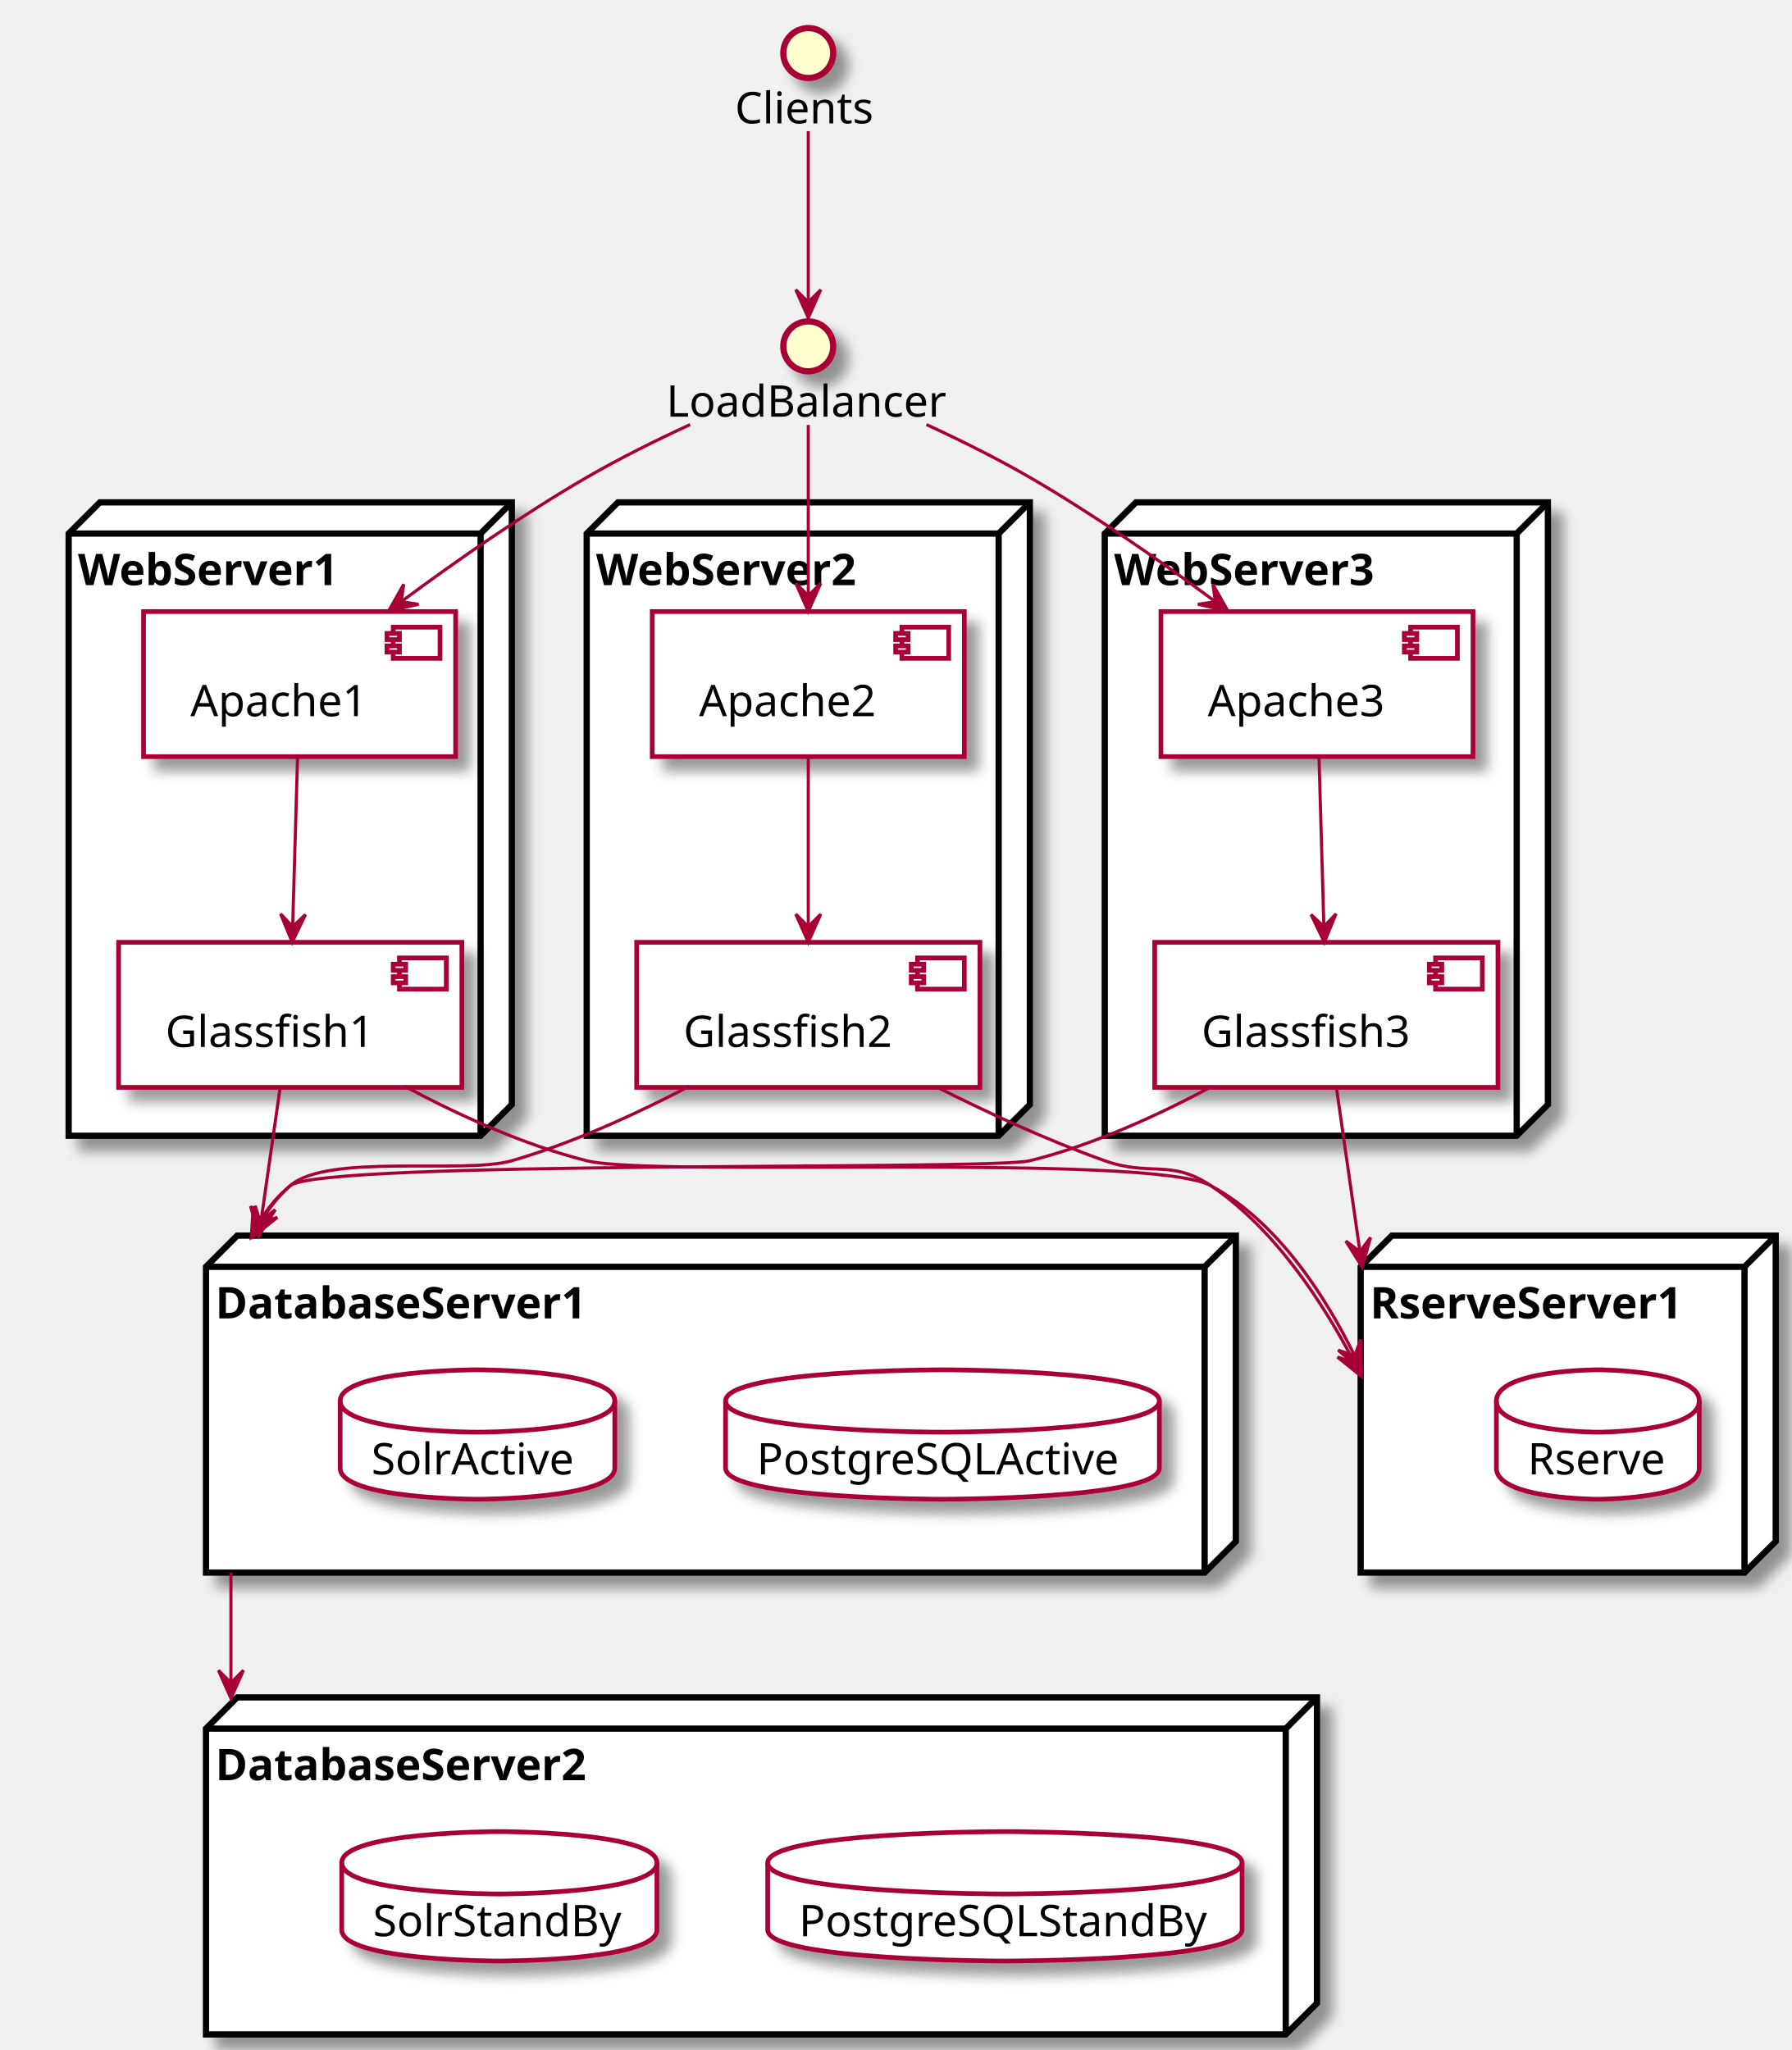
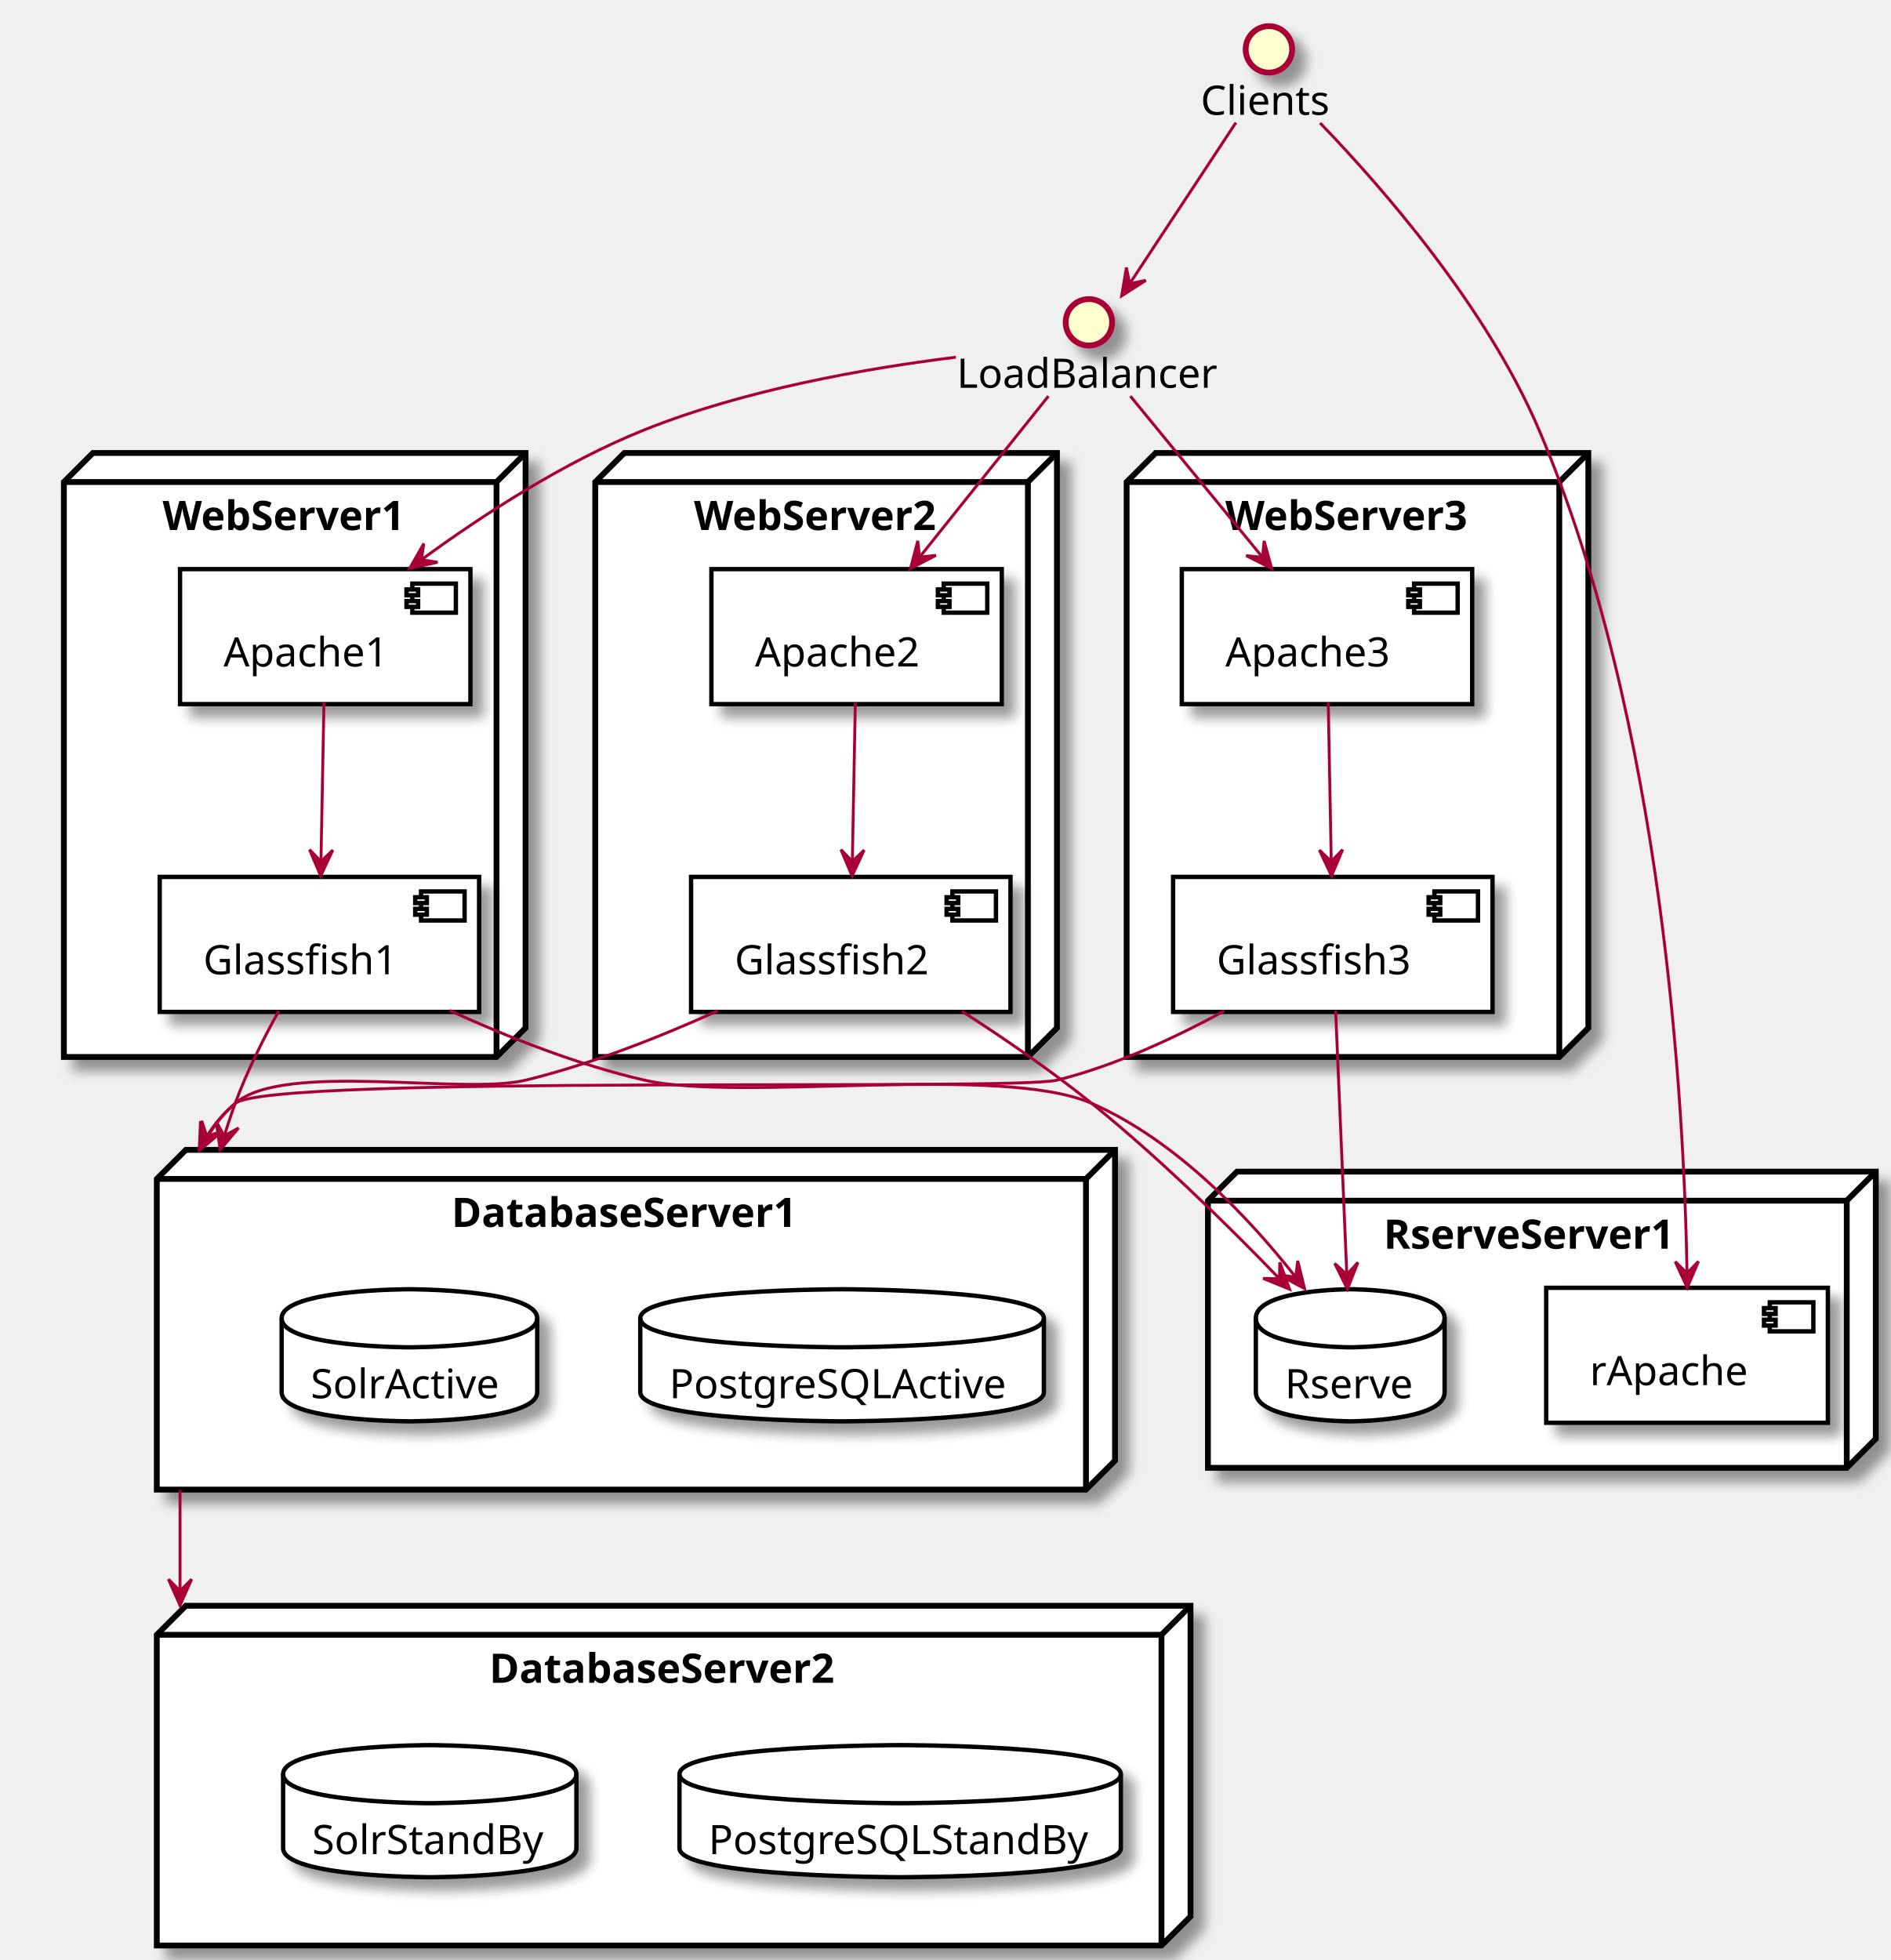
- <svg xmlns="http://www.w3.org/2000/svg" height="657pt" style="width:574px;height:657px;" version="1.1" viewBox="0 0 574 657" width="574pt">
+ <svg xmlns="http://www.w3.org/2000/svg" contentScriptType="application/ecmascript" contentStyleType="text/css" height="675px" preserveAspectRatio="none" style="width:651px;height:675px;" version="1.1" viewBox="0 0 651 675" width="651px" zoomAndPan="magnify">
  <defs>
-     <filter height="300%" id="f1" width="300%" x="-1" y="-1">
+     <filter height="300%" id="fgulbze" width="300%" x="-1" y="-1">
      <feGaussianBlur result="blurOut" stdDeviation="2.0" />
      <feColorMatrix in="blurOut" result="blurOut2" type="matrix" values="0 0 0 0 0 0 0 0 0 0 0 0 0 0 0 0 0 0 .4 0" />
      <feOffset dx="4.0" dy="4.0" in="blurOut2" result="blurOut3" />
      <feBlend in="SourceGraphic" in2="blurOut3" mode="normal" />
    </filter>
  </defs>
  <g>
-     <polygon fill="#FFFFFF" filter="url(#f1)" points="22,171,32,161,164,161,164,354,154,364,22,364,22,171" style="stroke: #000000; stroke-width: 2.0;" />
-     <line style="stroke: #000000; stroke-width: 2.0;" x1="154" x2="163" y1="171" y2="162" />
-     <line style="stroke: #000000; stroke-width: 2.0;" x1="22" x2="154" y1="171" y2="171" />
-     <line style="stroke: #000000; stroke-width: 2.0;" x1="154" x2="154" y1="171" y2="364" />
-     <text fill="#000000" font-family="sans-serif" font-size="14" font-weight="bold" lengthAdjust="spacingAndGlyphs" textLength="83" x="25" y="187.535">WebServer1</text>
-     <polygon fill="#FFFFFF" filter="url(#f1)" points="188,171,198,161,330,161,330,354,320,364,188,364,188,171" style="stroke: #000000; stroke-width: 2.0;" />
-     <line style="stroke: #000000; stroke-width: 2.0;" x1="320" x2="329" y1="171" y2="162" />
-     <line style="stroke: #000000; stroke-width: 2.0;" x1="188" x2="320" y1="171" y2="171" />
-     <line style="stroke: #000000; stroke-width: 2.0;" x1="320" x2="320" y1="171" y2="364" />
-     <text fill="#000000" font-family="sans-serif" font-size="14" font-weight="bold" lengthAdjust="spacingAndGlyphs" textLength="83" x="191" y="187.535">WebServer2</text>
-     <polygon fill="#FFFFFF" filter="url(#f1)" points="354,171,364,161,496,161,496,354,486,364,354,364,354,171" style="stroke: #000000; stroke-width: 2.0;" />
-     <line style="stroke: #000000; stroke-width: 2.0;" x1="486" x2="495" y1="171" y2="162" />
-     <line style="stroke: #000000; stroke-width: 2.0;" x1="354" x2="486" y1="171" y2="171" />
-     <line style="stroke: #000000; stroke-width: 2.0;" x1="486" x2="486" y1="171" y2="364" />
-     <text fill="#000000" font-family="sans-serif" font-size="14" font-weight="bold" lengthAdjust="spacingAndGlyphs" textLength="83" x="357" y="187.535">WebServer3</text>
-     <polygon fill="#FFFFFF" filter="url(#f1)" points="66,406,76,396,396,396,396,494,386,504,66,504,66,406" style="stroke: #000000; stroke-width: 2.0;" />
-     <line style="stroke: #000000; stroke-width: 2.0;" x1="386" x2="395" y1="406" y2="397" />
-     <line style="stroke: #000000; stroke-width: 2.0;" x1="66" x2="386" y1="406" y2="406" />
-     <line style="stroke: #000000; stroke-width: 2.0;" x1="386" x2="386" y1="406" y2="504" />
-     <text fill="#000000" font-family="sans-serif" font-size="14" font-weight="bold" lengthAdjust="spacingAndGlyphs" textLength="119" x="69" y="422.535">DatabaseServer1</text>
-     <polygon fill="#FFFFFF" filter="url(#f1)" points="66,554,76,544,422,544,422,642,412,652,66,652,66,554" style="stroke: #000000; stroke-width: 2.0;" />
-     <line style="stroke: #000000; stroke-width: 2.0;" x1="412" x2="421" y1="554" y2="545" />
-     <line style="stroke: #000000; stroke-width: 2.0;" x1="66" x2="412" y1="554" y2="554" />
-     <line style="stroke: #000000; stroke-width: 2.0;" x1="412" x2="412" y1="554" y2="652" />
-     <text fill="#000000" font-family="sans-serif" font-size="14" font-weight="bold" lengthAdjust="spacingAndGlyphs" textLength="119" x="69" y="570.535">DatabaseServer2</text>
-     <polygon fill="#FFFFFF" filter="url(#f1)" points="436,406,446,396,569,396,569,494,559,504,436,504,436,406" style="stroke: #000000; stroke-width: 2.0;" />
-     <line style="stroke: #000000; stroke-width: 2.0;" x1="559" x2="568" y1="406" y2="397" />
-     <line style="stroke: #000000; stroke-width: 2.0;" x1="436" x2="559" y1="406" y2="406" />
-     <line style="stroke: #000000; stroke-width: 2.0;" x1="559" x2="559" y1="406" y2="504" />
-     <text fill="#000000" font-family="sans-serif" font-size="14" font-weight="bold" lengthAdjust="spacingAndGlyphs" textLength="101" x="439" y="422.535">RserveServer1</text>
-     <rect fill="#FFFFFF" filter="url(#f1)" height="46.488" style="stroke: #A80036; stroke-width: 1.5;" width="100" x="46" y="196" />
-     <rect fill="#FFFFFF" height="10" style="stroke: #A80036; stroke-width: 1.5;" width="15" x="126" y="201" />
-     <rect fill="#FFFFFF" height="2" style="stroke: #A80036; stroke-width: 1.5;" width="4" x="124" y="203" />
-     <rect fill="#FFFFFF" height="2" style="stroke: #A80036; stroke-width: 1.5;" width="4" x="124" y="207" />
-     <text fill="#000000" font-family="sans-serif" font-size="14" lengthAdjust="spacingAndGlyphs" textLength="60" x="61" y="229.535">Apache1</text>
-     <rect fill="#FFFFFF" filter="url(#f1)" height="46.488" style="stroke: #A80036; stroke-width: 1.5;" width="110" x="38" y="302" />
-     <rect fill="#FFFFFF" height="10" style="stroke: #A80036; stroke-width: 1.5;" width="15" x="128" y="307" />
-     <rect fill="#FFFFFF" height="2" style="stroke: #A80036; stroke-width: 1.5;" width="4" x="126" y="309" />
-     <rect fill="#FFFFFF" height="2" style="stroke: #A80036; stroke-width: 1.5;" width="4" x="126" y="313" />
-     <text fill="#000000" font-family="sans-serif" font-size="14" lengthAdjust="spacingAndGlyphs" textLength="70" x="53" y="335.535">Glassfish1</text>
-     <rect fill="#FFFFFF" filter="url(#f1)" height="46.488" style="stroke: #A80036; stroke-width: 1.5;" width="100" x="209" y="196" />
-     <rect fill="#FFFFFF" height="10" style="stroke: #A80036; stroke-width: 1.5;" width="15" x="289" y="201" />
-     <rect fill="#FFFFFF" height="2" style="stroke: #A80036; stroke-width: 1.5;" width="4" x="287" y="203" />
-     <rect fill="#FFFFFF" height="2" style="stroke: #A80036; stroke-width: 1.5;" width="4" x="287" y="207" />
-     <text fill="#000000" font-family="sans-serif" font-size="14" lengthAdjust="spacingAndGlyphs" textLength="60" x="224" y="229.535">Apache2</text>
-     <rect fill="#FFFFFF" filter="url(#f1)" height="46.488" style="stroke: #A80036; stroke-width: 1.5;" width="110" x="204" y="302" />
-     <rect fill="#FFFFFF" height="10" style="stroke: #A80036; stroke-width: 1.5;" width="15" x="294" y="307" />
-     <rect fill="#FFFFFF" height="2" style="stroke: #A80036; stroke-width: 1.5;" width="4" x="292" y="309" />
-     <rect fill="#FFFFFF" height="2" style="stroke: #A80036; stroke-width: 1.5;" width="4" x="292" y="313" />
-     <text fill="#000000" font-family="sans-serif" font-size="14" lengthAdjust="spacingAndGlyphs" textLength="70" x="219" y="335.535">Glassfish2</text>
-     <rect fill="#FFFFFF" filter="url(#f1)" height="46.488" style="stroke: #A80036; stroke-width: 1.5;" width="100" x="372" y="196" />
-     <rect fill="#FFFFFF" height="10" style="stroke: #A80036; stroke-width: 1.5;" width="15" x="452" y="201" />
-     <rect fill="#FFFFFF" height="2" style="stroke: #A80036; stroke-width: 1.5;" width="4" x="450" y="203" />
-     <rect fill="#FFFFFF" height="2" style="stroke: #A80036; stroke-width: 1.5;" width="4" x="450" y="207" />
-     <text fill="#000000" font-family="sans-serif" font-size="14" lengthAdjust="spacingAndGlyphs" textLength="60" x="387" y="229.535">Apache3</text>
-     <rect fill="#FFFFFF" filter="url(#f1)" height="46.488" style="stroke: #A80036; stroke-width: 1.5;" width="110" x="370" y="302" />
-     <rect fill="#FFFFFF" height="10" style="stroke: #A80036; stroke-width: 1.5;" width="15" x="460" y="307" />
-     <rect fill="#FFFFFF" height="2" style="stroke: #A80036; stroke-width: 1.5;" width="4" x="458" y="309" />
-     <rect fill="#FFFFFF" height="2" style="stroke: #A80036; stroke-width: 1.5;" width="4" x="458" y="313" />
-     <text fill="#000000" font-family="sans-serif" font-size="14" lengthAdjust="spacingAndGlyphs" textLength="70" x="385" y="335.535">Glassfish3</text>
-     <path d="M232.5,449 C232.5,439 302,439 302,439 C302,439 371.5,439 371.5,449 L371.5,470.488 C371.5,480.488 302,480.488 302,480.488 C302,480.488 232.5,480.488 232.5,470.488 L232.5,449 " fill="#FFFFFF" filter="url(#f1)" style="stroke: #A80036; stroke-width: 1.5;" />
-     <path d="M232.5,449 C232.5,459 302,459 302,459 C302,459 371.5,459 371.5,449 " fill="none" style="stroke: #A80036; stroke-width: 1.5;" />
-     <text fill="#000000" font-family="sans-serif" font-size="14" lengthAdjust="spacingAndGlyphs" textLength="119" x="242.5" y="472.535">PostgreSQLActive</text>
-     <path d="M109,449 C109,439 153,439 153,439 C153,439 197,439 197,449 L197,470.488 C197,480.488 153,480.488 153,480.488 C153,480.488 109,480.488 109,470.488 L109,449 " fill="#FFFFFF" filter="url(#f1)" style="stroke: #A80036; stroke-width: 1.5;" />
-     <path d="M109,449 C109,459 153,459 153,459 C153,459 197,459 197,449 " fill="none" style="stroke: #A80036; stroke-width: 1.5;" />
-     <text fill="#000000" font-family="sans-serif" font-size="14" lengthAdjust="spacingAndGlyphs" textLength="68" x="119" y="472.535">SolrActive</text>
-     <path d="M246,597 C246,587 322,587 322,587 C322,587 398,587 398,597 L398,618.488 C398,628.488 322,628.488 322,628.488 C322,628.488 246,628.488 246,618.488 L246,597 " fill="#FFFFFF" filter="url(#f1)" style="stroke: #A80036; stroke-width: 1.5;" />
-     <path d="M246,597 C246,607 322,607 322,607 C322,607 398,607 398,597 " fill="none" style="stroke: #A80036; stroke-width: 1.5;" />
-     <text fill="#000000" font-family="sans-serif" font-size="14" lengthAdjust="spacingAndGlyphs" textLength="132" x="256" y="620.535">PostgreSQLStandBy</text>
-     <path d="M109.5,597 C109.5,587 160,587 160,587 C160,587 210.5,587 210.5,597 L210.5,618.488 C210.5,628.488 160,628.488 160,628.488 C160,628.488 109.5,628.488 109.5,618.488 L109.5,597 " fill="#FFFFFF" filter="url(#f1)" style="stroke: #A80036; stroke-width: 1.5;" />
-     <path d="M109.5,597 C109.5,607 160,607 160,607 C160,607 210.5,607 210.5,597 " fill="none" style="stroke: #A80036; stroke-width: 1.5;" />
-     <text fill="#000000" font-family="sans-serif" font-size="14" lengthAdjust="spacingAndGlyphs" textLength="81" x="119.5" y="620.535">SolrStandBy</text>
-     <path d="M479.5,449 C479.5,439 512,439 512,439 C512,439 544.5,439 544.5,449 L544.5,470.488 C544.5,480.488 512,480.488 512,480.488 C512,480.488 479.5,480.488 479.5,470.488 L479.5,449 " fill="#FFFFFF" filter="url(#f1)" style="stroke: #A80036; stroke-width: 1.5;" />
-     <path d="M479.5,449 C479.5,459 512,459 512,459 C512,459 544.5,459 544.5,449 " fill="none" style="stroke: #A80036; stroke-width: 1.5;" />
-     <text fill="#000000" font-family="sans-serif" font-size="14" lengthAdjust="spacingAndGlyphs" textLength="45" x="489.5" y="472.535">Rserve</text>
-     <ellipse cx="259" cy="17" fill="#FEFECE" filter="url(#f1)" rx="8" ry="8" style="stroke: #A80036; stroke-width: 2.0;" />
-     <text fill="#000000" font-family="sans-serif" font-size="14" lengthAdjust="spacingAndGlyphs" textLength="47" x="235.5" y="39.535">Clients</text>
-     <ellipse cx="259" cy="111" fill="#FEFECE" filter="url(#f1)" rx="8" ry="8" style="stroke: #A80036; stroke-width: 2.0;" />
-     <text fill="#000000" font-family="sans-serif" font-size="14" lengthAdjust="spacingAndGlyphs" textLength="91" x="213.5" y="133.535">LoadBalancer</text>
-     <path d="M95.364,242.056 C94.902,258.05 94.276,279.778 93.783,296.842 " fill="none" style="stroke: #A80036; stroke-width: 1.0;" />
-     <polygon fill="#A80036" points="93.635,301.976,97.893,293.095,93.78,296.978,89.897,292.864,93.635,301.976" style="stroke: #A80036; stroke-width: 1.0;" />
-     <path d="M259,242.056 C259,258.05 259,279.778 259,296.842 " fill="none" style="stroke: #A80036; stroke-width: 1.0;" />
-     <polygon fill="#A80036" points="259,301.976,263,292.976,259,296.976,255,292.976,259,301.976" style="stroke: #A80036; stroke-width: 1.0;" />
-     <path d="M422.636,242.056 C423.098,258.05 423.724,279.778 424.217,296.842 " fill="none" style="stroke: #A80036; stroke-width: 1.0;" />
-     <polygon fill="#A80036" points="424.365,301.976,428.104,292.864,424.221,296.978,420.107,293.095,424.365,301.976" style="stroke: #A80036; stroke-width: 1.0;" />
-     <path d="M259,42.025 C259,57.104 259,79.793 259,96.451 " fill="none" style="stroke: #A80036; stroke-width: 1.0;" />
-     <polygon fill="#A80036" points="259,101.85,263,92.85,259,96.85,255,92.85,259,101.85" style="stroke: #A80036; stroke-width: 1.0;" />
-     <path d="M221.141,136.066 C210.239,141.099 198.468,146.936 188,153 C167.564,164.839 145.936,179.973 128.787,192.659 " fill="none" style="stroke: #A80036; stroke-width: 1.0;" />
-     <polygon fill="#A80036" points="124.528,195.828,134.137,193.665,128.54,192.844,129.361,187.247,124.528,195.828" style="stroke: #A80036; stroke-width: 1.0;" />
-     <path d="M259,136.183 C259,150.963 259,173.116 259,190.645 " fill="none" style="stroke: #A80036; stroke-width: 1.0;" />
-     <polygon fill="#A80036" points="259,195.923,263,186.923,259,190.923,255,186.923,259,195.923" style="stroke: #A80036; stroke-width: 1.0;" />
-     <path d="M296.859,136.066 C307.761,141.099 319.532,146.936 330,153 C350.436,164.839 372.064,179.973 389.213,192.659 " fill="none" style="stroke: #A80036; stroke-width: 1.0;" />
-     <polygon fill="#A80036" points="393.472,195.828,388.639,187.247,389.46,192.844,383.863,193.665,393.472,195.828" style="stroke: #A80036; stroke-width: 1.0;" />
-     <path d="M89.82,348.178 C88.117,360.051 85.919,375.381 83.706,390.815 " fill="none" style="stroke: #A80036; stroke-width: 1.0;" />
-     <polygon fill="#A80036" points="82.955,396.048,88.193,387.707,83.665,391.099,80.274,386.571,82.955,396.048" style="stroke: #A80036; stroke-width: 1.0;" />
-     <path d="M220.899,348.115 C203.995,356.949 183.54,366.348 164,372 C148.748,376.412 104.908,369.498 93,380 C89.168,383.38 86.041,387.388 83.498,391.778 " fill="none" style="stroke: #A80036; stroke-width: 1.0;" />
-     <polygon fill="#A80036" points="81.144,396.285,88.856,390.159,83.458,391.853,81.764,386.456,81.144,396.285" style="stroke: #A80036; stroke-width: 1.0;" />
-     <path d="M388.457,348.131 C371.337,357.317 350.28,366.987 330,372 C317.211,375.161 103.215,371.68 93,380 C88.906,383.335 85.605,387.387 82.953,391.873 " fill="none" style="stroke: #A80036; stroke-width: 1.0;" />
-     <polygon fill="#A80036" points="80.512,396.494,88.253,390.405,82.848,392.073,81.18,386.668,80.512,396.494" style="stroke: #A80036; stroke-width: 1.0;" />
-     <path d="M129.557,348.073 C146.681,357.246 167.736,366.924 188,372 C209.573,377.404 368.435,369.424 388,380 C409.75,391.757 425.043,416.076 434.09,434.549 " fill="none" style="stroke: #A80036; stroke-width: 1.0;" />
-     <polygon fill="#A80036" points="436.256,439.109,436.006,429.263,434.11,434.593,428.781,432.697,436.256,439.109" style="stroke: #A80036; stroke-width: 1.0;" />
-     <path d="M299.771,348.18 C316.26,356.501 335.694,365.504 354,372 C368.63,377.192 375.11,371.349 388,380 C408.771,393.941 424.373,418.353 433.764,436.262 " fill="none" style="stroke: #A80036; stroke-width: 1.0;" />
-     <polygon fill="#A80036" points="436.247,441.127,435.718,431.292,433.974,436.674,428.593,434.929,436.247,441.127" style="stroke: #A80036; stroke-width: 1.0;" />
-     <path d="M428.18,348.178 C430.252,362.628 433.059,382.199 435.733,400.846 " fill="none" style="stroke: #A80036; stroke-width: 1.0;" />
-     <polygon fill="#A80036" points="436.482,406.075,439.164,396.598,435.772,401.126,431.245,397.734,436.482,406.075" style="stroke: #A80036; stroke-width: 1.0;" />
-     <path d="M74,503.946 C74,514.932 74,526.993 74,538.863 " fill="none" style="stroke: #A80036; stroke-width: 1.0;" />
-     <polygon fill="#A80036" points="74,544.313,78,535.313,74,539.313,70,535.313,74,544.313" style="stroke: #A80036; stroke-width: 1.0;" />
+     <polygon fill="#FFFFFF" filter="url(#fgulbze)" points="22,166,32,156,181,156,181,354,171,364,22,364,22,166" style="stroke: #000000; stroke-width: 2.0;" />
+     <line style="stroke: #000000; stroke-width: 2.0;" x1="171" x2="180" y1="166" y2="157" />
+     <line style="stroke: #000000; stroke-width: 2.0;" x1="22" x2="171" y1="166" y2="166" />
+     <line style="stroke: #000000; stroke-width: 2.0;" x1="171" x2="171" y1="166" y2="364" />
+     <text fill="#000000" font-family="sans-serif" font-size="14" font-weight="bold" lengthAdjust="spacingAndGlyphs" textLength="83" x="56" y="182.535">WebServer1</text>
+     <polygon fill="#FFFFFF" filter="url(#fgulbze)" points="205,166,215,156,364,156,364,354,354,364,205,364,205,166" style="stroke: #000000; stroke-width: 2.0;" />
+     <line style="stroke: #000000; stroke-width: 2.0;" x1="354" x2="363" y1="166" y2="157" />
+     <line style="stroke: #000000; stroke-width: 2.0;" x1="205" x2="354" y1="166" y2="166" />
+     <line style="stroke: #000000; stroke-width: 2.0;" x1="354" x2="354" y1="166" y2="364" />
+     <text fill="#000000" font-family="sans-serif" font-size="14" font-weight="bold" lengthAdjust="spacingAndGlyphs" textLength="83" x="239" y="182.535">WebServer2</text>
+     <polygon fill="#FFFFFF" filter="url(#fgulbze)" points="388,166,398,156,547,156,547,354,537,364,388,364,388,166" style="stroke: #000000; stroke-width: 2.0;" />
+     <line style="stroke: #000000; stroke-width: 2.0;" x1="537" x2="546" y1="166" y2="157" />
+     <line style="stroke: #000000; stroke-width: 2.0;" x1="388" x2="537" y1="166" y2="166" />
+     <line style="stroke: #000000; stroke-width: 2.0;" x1="537" x2="537" y1="166" y2="364" />
+     <text fill="#000000" font-family="sans-serif" font-size="14" font-weight="bold" lengthAdjust="spacingAndGlyphs" textLength="83" x="422" y="182.535">WebServer3</text>
+     <polygon fill="#FFFFFF" filter="url(#fgulbze)" points="54,406,64,396,384,396,384,503,374,513,54,513,54,406" style="stroke: #000000; stroke-width: 2.0;" />
+     <line style="stroke: #000000; stroke-width: 2.0;" x1="374" x2="383" y1="406" y2="397" />
+     <line style="stroke: #000000; stroke-width: 2.0;" x1="54" x2="374" y1="406" y2="406" />
+     <line style="stroke: #000000; stroke-width: 2.0;" x1="374" x2="374" y1="406" y2="513" />
+     <text fill="#000000" font-family="sans-serif" font-size="14" font-weight="bold" lengthAdjust="spacingAndGlyphs" textLength="119" x="155.5" y="422.535">DatabaseServer1</text>
+     <polygon fill="#FFFFFF" filter="url(#fgulbze)" points="54,563,64,553,410,553,410,660,400,670,54,670,54,563" style="stroke: #000000; stroke-width: 2.0;" />
+     <line style="stroke: #000000; stroke-width: 2.0;" x1="400" x2="409" y1="563" y2="554" />
+     <line style="stroke: #000000; stroke-width: 2.0;" x1="54" x2="400" y1="563" y2="563" />
+     <line style="stroke: #000000; stroke-width: 2.0;" x1="400" x2="400" y1="563" y2="670" />
+     <text fill="#000000" font-family="sans-serif" font-size="14" font-weight="bold" lengthAdjust="spacingAndGlyphs" textLength="119" x="168.5" y="579.535">DatabaseServer2</text>
+     <polygon fill="#FFFFFF" filter="url(#fgulbze)" points="416,413.5,426,403.5,646,403.5,646,495.5,636,505.5,416,505.5,416,413.5" style="stroke: #000000; stroke-width: 2.0;" />
+     <line style="stroke: #000000; stroke-width: 2.0;" x1="636" x2="645" y1="413.5" y2="404.5" />
+     <line style="stroke: #000000; stroke-width: 2.0;" x1="416" x2="636" y1="413.5" y2="413.5" />
+     <line style="stroke: #000000; stroke-width: 2.0;" x1="636" x2="636" y1="413.5" y2="505.5" />
+     <text fill="#000000" font-family="sans-serif" font-size="14" font-weight="bold" lengthAdjust="spacingAndGlyphs" textLength="101" x="476.5" y="430.035">RserveServer1</text>
+     <rect fill="#FFFFFF" filter="url(#fgulbze)" height="46.488" style="stroke: #000000; stroke-width: 1.5;" width="100" x="62" y="196" />
+     <rect fill="#FFFFFF" height="10" style="stroke: #000000; stroke-width: 1.5;" width="15" x="142" y="201" />
+     <rect fill="#FFFFFF" height="2" style="stroke: #000000; stroke-width: 1.5;" width="4" x="140" y="203" />
+     <rect fill="#FFFFFF" height="2" style="stroke: #000000; stroke-width: 1.5;" width="4" x="140" y="207" />
+     <text fill="#000000" font-family="sans-serif" font-size="14" lengthAdjust="spacingAndGlyphs" textLength="60" x="77" y="229.535">Apache1</text>
+     <rect fill="#FFFFFF" filter="url(#fgulbze)" height="46.488" style="stroke: #000000; stroke-width: 1.5;" width="110" x="55" y="302" />
+     <rect fill="#FFFFFF" height="10" style="stroke: #000000; stroke-width: 1.5;" width="15" x="145" y="307" />
+     <rect fill="#FFFFFF" height="2" style="stroke: #000000; stroke-width: 1.5;" width="4" x="143" y="309" />
+     <rect fill="#FFFFFF" height="2" style="stroke: #000000; stroke-width: 1.5;" width="4" x="143" y="313" />
+     <text fill="#000000" font-family="sans-serif" font-size="14" lengthAdjust="spacingAndGlyphs" textLength="70" x="70" y="335.535">Glassfish1</text>
+     <rect fill="#FFFFFF" filter="url(#fgulbze)" height="46.488" style="stroke: #000000; stroke-width: 1.5;" width="100" x="245" y="196" />
+     <rect fill="#FFFFFF" height="10" style="stroke: #000000; stroke-width: 1.5;" width="15" x="325" y="201" />
+     <rect fill="#FFFFFF" height="2" style="stroke: #000000; stroke-width: 1.5;" width="4" x="323" y="203" />
+     <rect fill="#FFFFFF" height="2" style="stroke: #000000; stroke-width: 1.5;" width="4" x="323" y="207" />
+     <text fill="#000000" font-family="sans-serif" font-size="14" lengthAdjust="spacingAndGlyphs" textLength="60" x="260" y="229.535">Apache2</text>
+     <rect fill="#FFFFFF" filter="url(#fgulbze)" height="46.488" style="stroke: #000000; stroke-width: 1.5;" width="110" x="238" y="302" />
+     <rect fill="#FFFFFF" height="10" style="stroke: #000000; stroke-width: 1.5;" width="15" x="328" y="307" />
+     <rect fill="#FFFFFF" height="2" style="stroke: #000000; stroke-width: 1.5;" width="4" x="326" y="309" />
+     <rect fill="#FFFFFF" height="2" style="stroke: #000000; stroke-width: 1.5;" width="4" x="326" y="313" />
+     <text fill="#000000" font-family="sans-serif" font-size="14" lengthAdjust="spacingAndGlyphs" textLength="70" x="253" y="335.535">Glassfish2</text>
+     <rect fill="#FFFFFF" filter="url(#fgulbze)" height="46.488" style="stroke: #000000; stroke-width: 1.5;" width="100" x="407" y="196" />
+     <rect fill="#FFFFFF" height="10" style="stroke: #000000; stroke-width: 1.5;" width="15" x="487" y="201" />
+     <rect fill="#FFFFFF" height="2" style="stroke: #000000; stroke-width: 1.5;" width="4" x="485" y="203" />
+     <rect fill="#FFFFFF" height="2" style="stroke: #000000; stroke-width: 1.5;" width="4" x="485" y="207" />
+     <text fill="#000000" font-family="sans-serif" font-size="14" lengthAdjust="spacingAndGlyphs" textLength="60" x="422" y="229.535">Apache3</text>
+     <rect fill="#FFFFFF" filter="url(#fgulbze)" height="46.488" style="stroke: #000000; stroke-width: 1.5;" width="110" x="404" y="302" />
+     <rect fill="#FFFFFF" height="10" style="stroke: #000000; stroke-width: 1.5;" width="15" x="494" y="307" />
+     <rect fill="#FFFFFF" height="2" style="stroke: #000000; stroke-width: 1.5;" width="4" x="492" y="309" />
+     <rect fill="#FFFFFF" height="2" style="stroke: #000000; stroke-width: 1.5;" width="4" x="492" y="313" />
+     <text fill="#000000" font-family="sans-serif" font-size="14" lengthAdjust="spacingAndGlyphs" textLength="70" x="419" y="335.535">Glassfish3</text>
+     <path d="M220.5,454 C220.5,444 290,444 290,444 C290,444 359.5,444 359.5,454 L359.5,479.488 C359.5,489.488 290,489.488 290,489.488 C290,489.488 220.5,489.488 220.5,479.488 L220.5,454 " fill="#FFFFFF" filter="url(#fgulbze)" style="stroke: #000000; stroke-width: 1.5;" />
+     <path d="M220.5,454 C220.5,464 290,464 290,464 C290,464 359.5,464 359.5,454 " fill="none" style="stroke: #000000; stroke-width: 1.5;" />
+     <text fill="#000000" font-family="sans-serif" font-size="14" lengthAdjust="spacingAndGlyphs" textLength="119" x="230.5" y="481.535">PostgreSQLActive</text>
+     <path d="M97,454 C97,444 141,444 141,444 C141,444 185,444 185,454 L185,479.488 C185,489.488 141,489.488 141,489.488 C141,489.488 97,489.488 97,479.488 L97,454 " fill="#FFFFFF" filter="url(#fgulbze)" style="stroke: #000000; stroke-width: 1.5;" />
+     <path d="M97,454 C97,464 141,464 141,464 C141,464 185,464 185,454 " fill="none" style="stroke: #000000; stroke-width: 1.5;" />
+     <text fill="#000000" font-family="sans-serif" font-size="14" lengthAdjust="spacingAndGlyphs" textLength="68" x="107" y="481.535">SolrActive</text>
+     <path d="M234,611 C234,601 310,601 310,601 C310,601 386,601 386,611 L386,636.488 C386,646.488 310,646.488 310,646.488 C310,646.488 234,646.488 234,636.488 L234,611 " fill="#FFFFFF" filter="url(#fgulbze)" style="stroke: #000000; stroke-width: 1.5;" />
+     <path d="M234,611 C234,621 310,621 310,621 C310,621 386,621 386,611 " fill="none" style="stroke: #000000; stroke-width: 1.5;" />
+     <text fill="#000000" font-family="sans-serif" font-size="14" lengthAdjust="spacingAndGlyphs" textLength="132" x="244" y="638.535">PostgreSQLStandBy</text>
+     <path d="M97.5,611 C97.5,601 148,601 148,601 C148,601 198.5,601 198.5,611 L198.5,636.488 C198.5,646.488 148,646.488 148,646.488 C148,646.488 97.5,646.488 97.5,636.488 L97.5,611 " fill="#FFFFFF" filter="url(#fgulbze)" style="stroke: #000000; stroke-width: 1.5;" />
+     <path d="M97.5,611 C97.5,621 148,621 148,621 C148,621 198.5,621 198.5,611 " fill="none" style="stroke: #000000; stroke-width: 1.5;" />
+     <text fill="#000000" font-family="sans-serif" font-size="14" lengthAdjust="spacingAndGlyphs" textLength="81" x="107.5" y="638.535">SolrStandBy</text>
+     <rect fill="#FFFFFF" filter="url(#fgulbze)" height="46.488" style="stroke: #000000; stroke-width: 1.5;" width="97" x="532.5" y="443.5" />
+     <rect fill="#FFFFFF" height="10" style="stroke: #000000; stroke-width: 1.5;" width="15" x="609.5" y="448.5" />
+     <rect fill="#FFFFFF" height="2" style="stroke: #000000; stroke-width: 1.5;" width="4" x="607.5" y="450.5" />
+     <rect fill="#FFFFFF" height="2" style="stroke: #000000; stroke-width: 1.5;" width="4" x="607.5" y="454.5" />
+     <text fill="#000000" font-family="sans-serif" font-size="14" lengthAdjust="spacingAndGlyphs" textLength="57" x="547.5" y="477.035">rApache</text>
+     <path d="M432.5,454 C432.5,444 465,444 465,444 C465,444 497.5,444 497.5,454 L497.5,479.488 C497.5,489.488 465,489.488 465,489.488 C465,489.488 432.5,489.488 432.5,479.488 L432.5,454 " fill="#FFFFFF" filter="url(#fgulbze)" style="stroke: #000000; stroke-width: 1.5;" />
+     <path d="M432.5,454 C432.5,464 465,464 465,464 C465,464 497.5,464 497.5,454 " fill="none" style="stroke: #000000; stroke-width: 1.5;" />
+     <text fill="#000000" font-family="sans-serif" font-size="14" lengthAdjust="spacingAndGlyphs" textLength="45" x="442.5" y="481.535">Rserve</text>
+     <ellipse cx="437" cy="17" fill="#FEFECE" filter="url(#fgulbze)" rx="8" ry="8" style="stroke: #A80036; stroke-width: 2.0;" />
+     <text fill="#000000" font-family="sans-serif" font-size="14" lengthAdjust="spacingAndGlyphs" textLength="47" x="413.5" y="39.535">Clients</text>
+     <ellipse cx="375" cy="111" fill="#FEFECE" filter="url(#fgulbze)" rx="8" ry="8" style="stroke: #A80036; stroke-width: 2.0;" />
+     <text fill="#000000" font-family="sans-serif" font-size="14" lengthAdjust="spacingAndGlyphs" textLength="91" x="329.5" y="133.535">LoadBalancer</text>
+     <path d="M111.566,242 C111.264,258.003 110.859,279.446 110.537,296.528 " fill="none" style="stroke: #A80036; stroke-width: 1.0;" />
+     <polygon fill="#A80036" points="110.44,301.678,114.609,292.755,110.534,296.679,106.611,292.604,110.44,301.678" style="stroke: #A80036; stroke-width: 1.0;" />
+     <path d="M294.566,242 C294.264,258.003 293.86,279.446 293.537,296.528 " fill="none" style="stroke: #A80036; stroke-width: 1.0;" />
+     <polygon fill="#A80036" points="293.44,301.678,297.609,292.755,293.534,296.679,289.611,292.604,293.44,301.678" style="stroke: #A80036; stroke-width: 1.0;" />
+     <path d="M457.434,242 C457.736,258.003 458.14,279.446 458.463,296.528 " fill="none" style="stroke: #A80036; stroke-width: 1.0;" />
+     <polygon fill="#A80036" points="458.56,301.678,462.389,292.604,458.466,296.679,454.391,292.755,458.56,301.678" style="stroke: #A80036; stroke-width: 1.0;" />
+     <path d="M425.628,42.241 C415.403,57.744 400.337,80.586 389.299,97.321 " fill="none" style="stroke: #A80036; stroke-width: 1.0;" />
+     <polygon fill="#A80036" points="386.3,101.868,394.594,96.558,389.053,97.695,387.916,92.153,386.3,101.868" style="stroke: #A80036; stroke-width: 1.0;" />
+     <path d="M454.634,42.357 C476.165,64.68 511.938,105.644 530,148 C572.879,248.552 580.019,380.944 580.992,438.155 " fill="none" style="stroke: #A80036; stroke-width: 1.0;" />
+     <polygon fill="#A80036" points="581.068,443.454,584.938,434.397,580.996,438.454,576.939,434.512,581.068,443.454" style="stroke: #A80036; stroke-width: 1.0;" />
+     <path d="M329.19,123.02 C298.095,126.861 256.519,134.203 222,148 C194.298,159.072 166.087,177.454 145.171,192.74 " fill="none" style="stroke: #A80036; stroke-width: 1.0;" />
+     <polygon fill="#A80036" points="141.087,195.752,150.704,193.628,145.111,192.784,145.955,187.19,141.087,195.752" style="stroke: #A80036; stroke-width: 1.0;" />
+     <path d="M361.065,136.419 C348.829,151.714 330.829,174.213 316.707,191.866 " fill="none" style="stroke: #A80036; stroke-width: 1.0;" />
+     <polygon fill="#A80036" points="313.574,195.783,322.319,191.254,316.697,191.879,316.073,186.256,313.574,195.783" style="stroke: #A80036; stroke-width: 1.0;" />
+     <path d="M389.283,136.419 C401.825,151.714 420.275,174.213 434.75,191.866 " fill="none" style="stroke: #A80036; stroke-width: 1.0;" />
+     <polygon fill="#A80036" points="437.962,195.783,435.349,186.287,434.792,191.917,429.162,191.36,437.962,195.783" style="stroke: #A80036; stroke-width: 1.0;" />
+     <path d="M95.997,348.183 C90.686,357.765 84.968,369.153 81,380 C79.415,384.332 77.941,388.836 76.573,393.413 C76.402,393.986 76.233,394.559 76.065,395.133 C75.981,395.42 75.898,395.707 75.815,395.995 " fill="none" style="stroke: #A80036; stroke-width: 1.0;" />
+     <polygon fill="#A80036" points="75.815,395.995,82.154,388.457,77.201,391.191,74.468,386.239,75.815,395.995" style="stroke: #A80036; stroke-width: 1.0;" />
+     <path d="M247.258,348.075 C227.387,357.07 203.539,366.518 181,372 C159.338,377.268 97.801,365.347 81,380 C77.466,383.082 74.504,386.658 72.028,390.566 C71.41,391.543 70.821,392.54 70.262,393.556 C69.982,394.064 69.709,394.577 69.444,395.094 C69.311,395.352 69.18,395.611 69.051,395.872 " fill="none" style="stroke: #A80036; stroke-width: 1.0;" />
+     <polygon fill="#A80036" points="69.051,395.872,76.633,389.586,71.273,391.392,69.466,386.032,69.051,395.872" style="stroke: #A80036; stroke-width: 1.0;" />
+     <path d="M421.624,348.16 C404.683,357.406 384,367.024 364,372 C348.737,375.797 93.116,369.971 81,380 C77.388,382.99 74.366,386.496 71.846,390.351 C71.216,391.315 70.618,392.301 70.049,393.306 C69.765,393.808 69.488,394.316 69.218,394.828 C69.083,395.084 68.951,395.341 68.819,395.599 C68.754,395.728 68.689,395.857 68.624,395.987 " fill="none" style="stroke: #A80036; stroke-width: 1.0;" />
+     <polygon fill="#A80036" points="68.624,395.987,76.221,389.719,70.856,391.513,69.063,386.148,68.624,395.987" style="stroke: #A80036; stroke-width: 1.0;" />
+     <path d="M154.859,348.013 C174.877,357.172 199.078,366.763 222,372 C255.408,379.633 344.593,366.292 376,380 C405.067,392.686 430.13,419.379 446.185,439.778 " fill="none" style="stroke: #A80036; stroke-width: 1.0;" />
+     <polygon fill="#A80036" points="449.274,443.768,446.927,434.203,446.213,439.814,440.602,439.101,449.274,443.768" style="stroke: #A80036; stroke-width: 1.0;" />
+     <path d="M331.229,348.215 C345.677,357.529 362,368.721 376,380 C399.087,398.6 423.067,422.194 440.31,440.041 " fill="none" style="stroke: #A80036; stroke-width: 1.0;" />
+     <polygon fill="#A80036" points="444.104,443.986,440.75,434.726,440.639,440.382,434.983,440.271,444.104,443.986" style="stroke: #A80036; stroke-width: 1.0;" />
+     <path d="M459.977,348.049 C461.03,372.864 462.703,412.334 463.826,438.814 " fill="none" style="stroke: #A80036; stroke-width: 1.0;" />
+     <polygon fill="#A80036" points="464.043,443.929,467.658,434.767,463.831,438.933,459.665,435.106,464.043,443.929" style="stroke: #A80036; stroke-width: 1.0;" />
+     <path d="M62,513.149 C62,513.68 62,514.213 62,514.749 C62,515.821 62,516.901 62,517.989 C62,526.695 62,535.906 62,545.115 C62,547.417 62,549.719 62,552.013 C62,552.3 62,552.587 62,552.873 " fill="none" style="stroke: #A80036; stroke-width: 1.0;" />
+     <polygon fill="#A80036" points="62,552.873,66,543.873,62,547.873,58,543.873,62,552.873" style="stroke: #A80036; stroke-width: 1.0;" />
  </g>
</svg>
